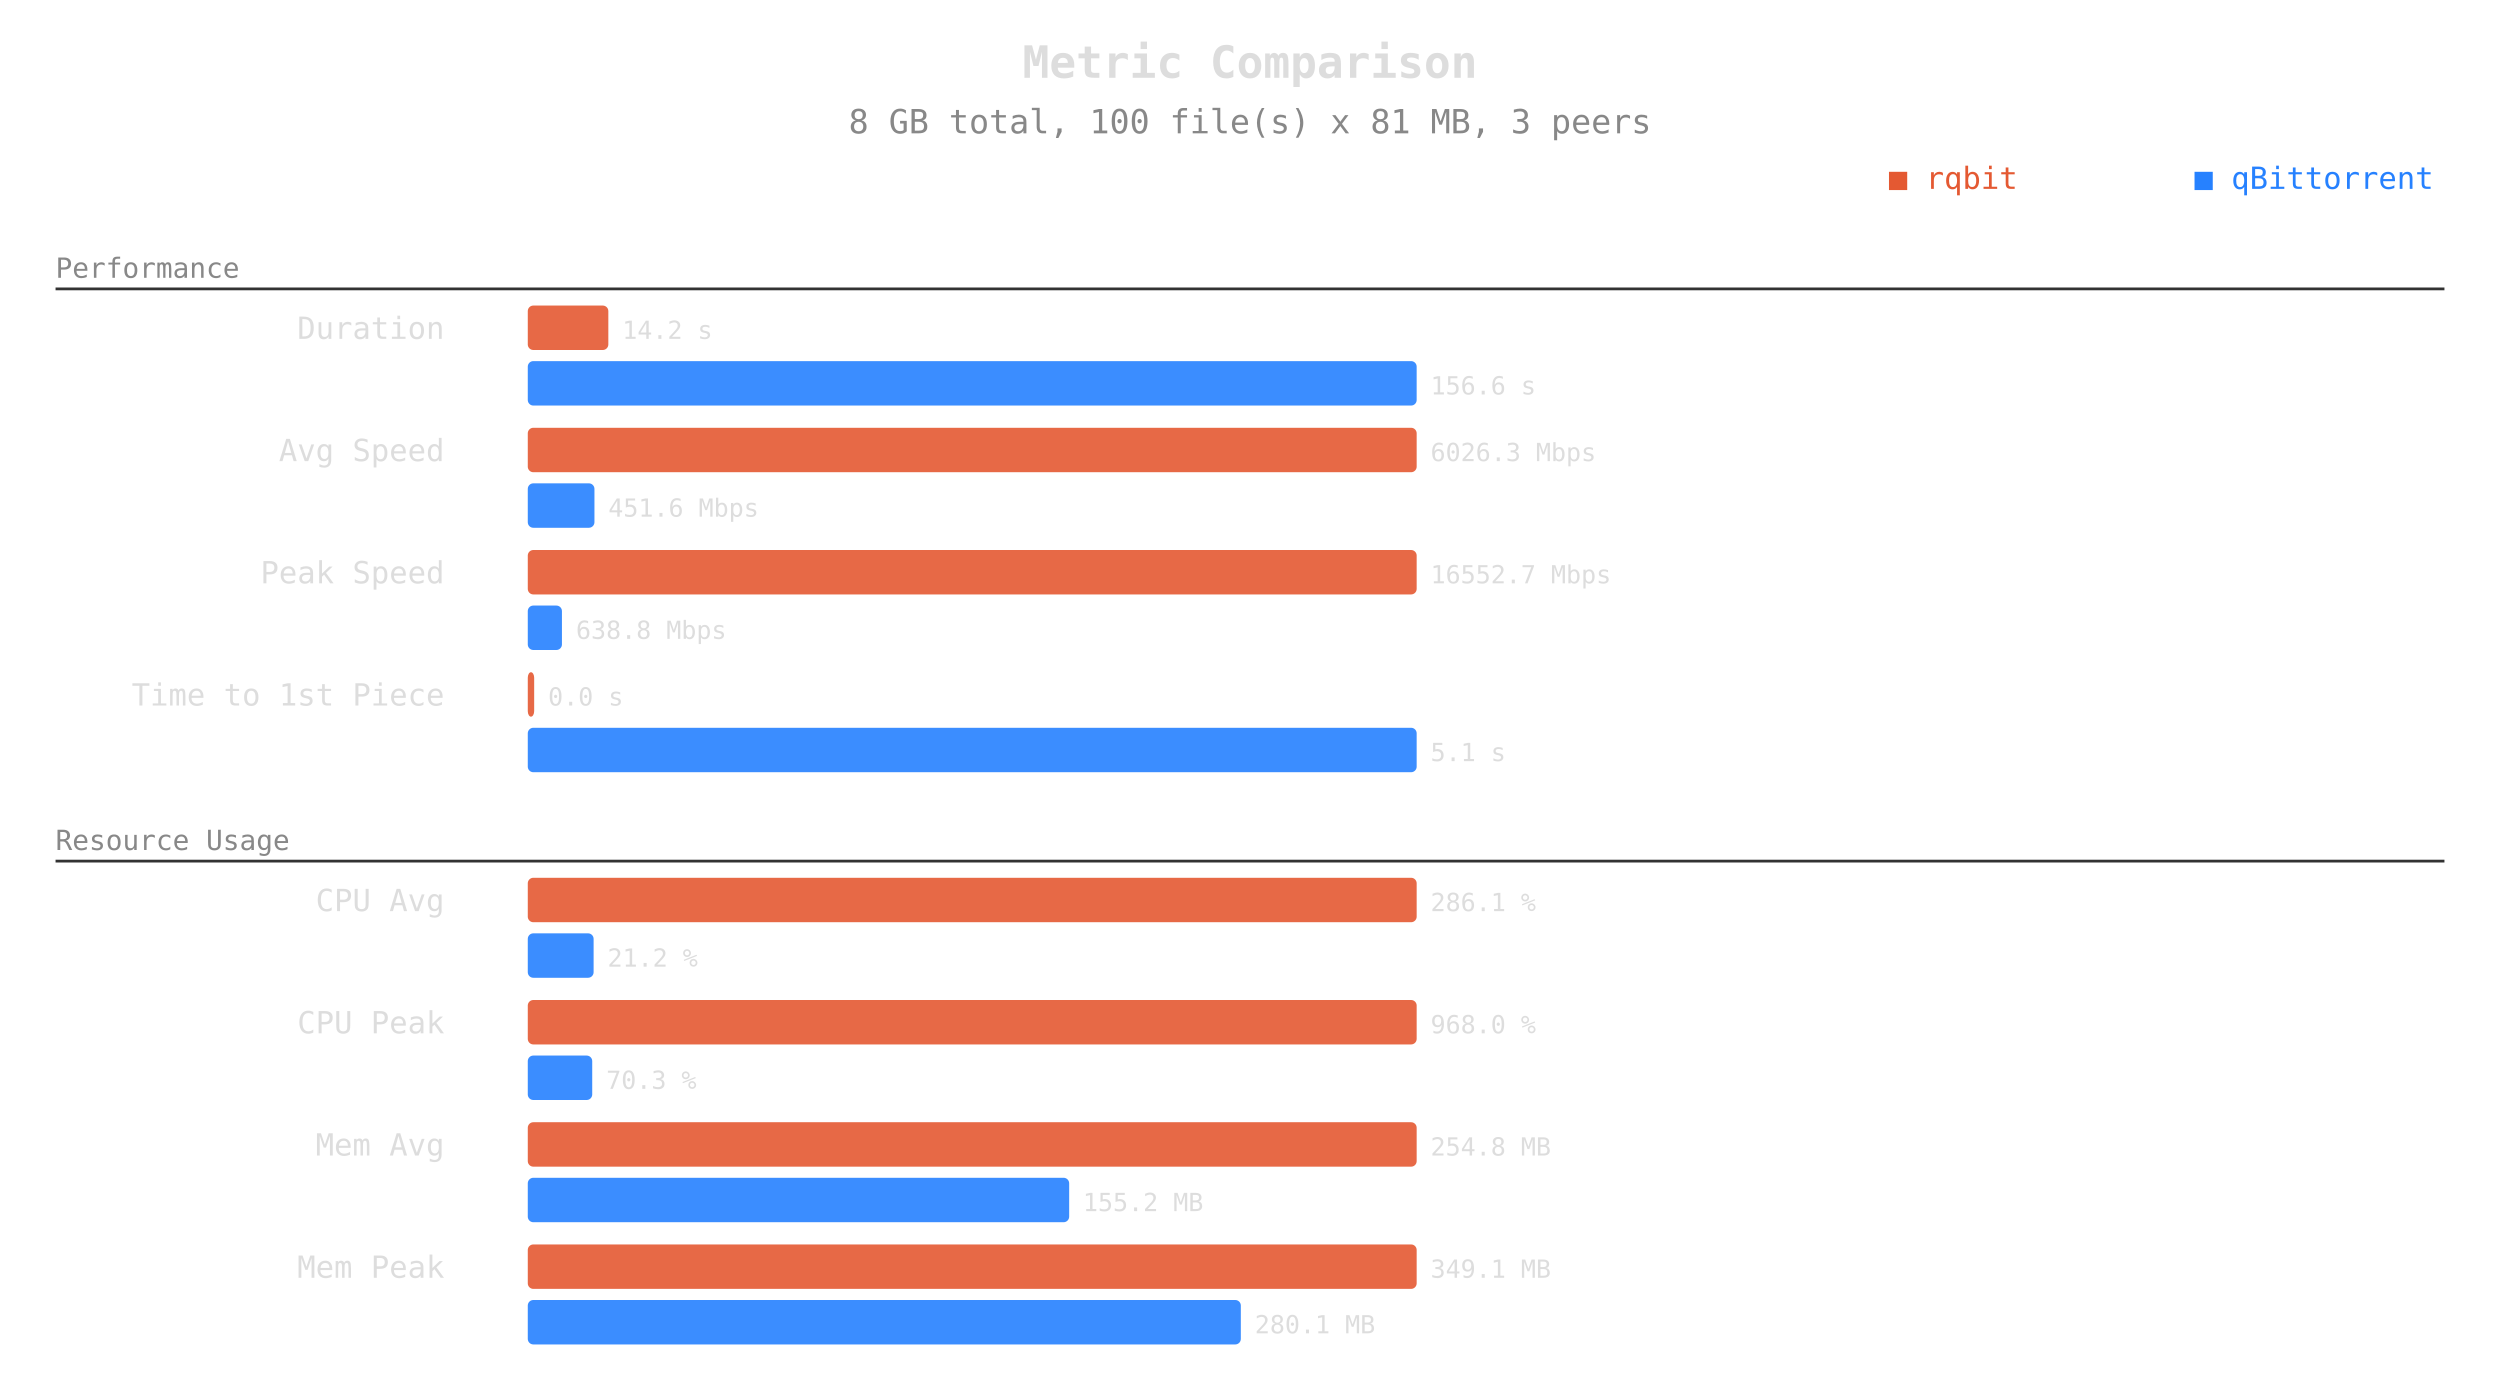
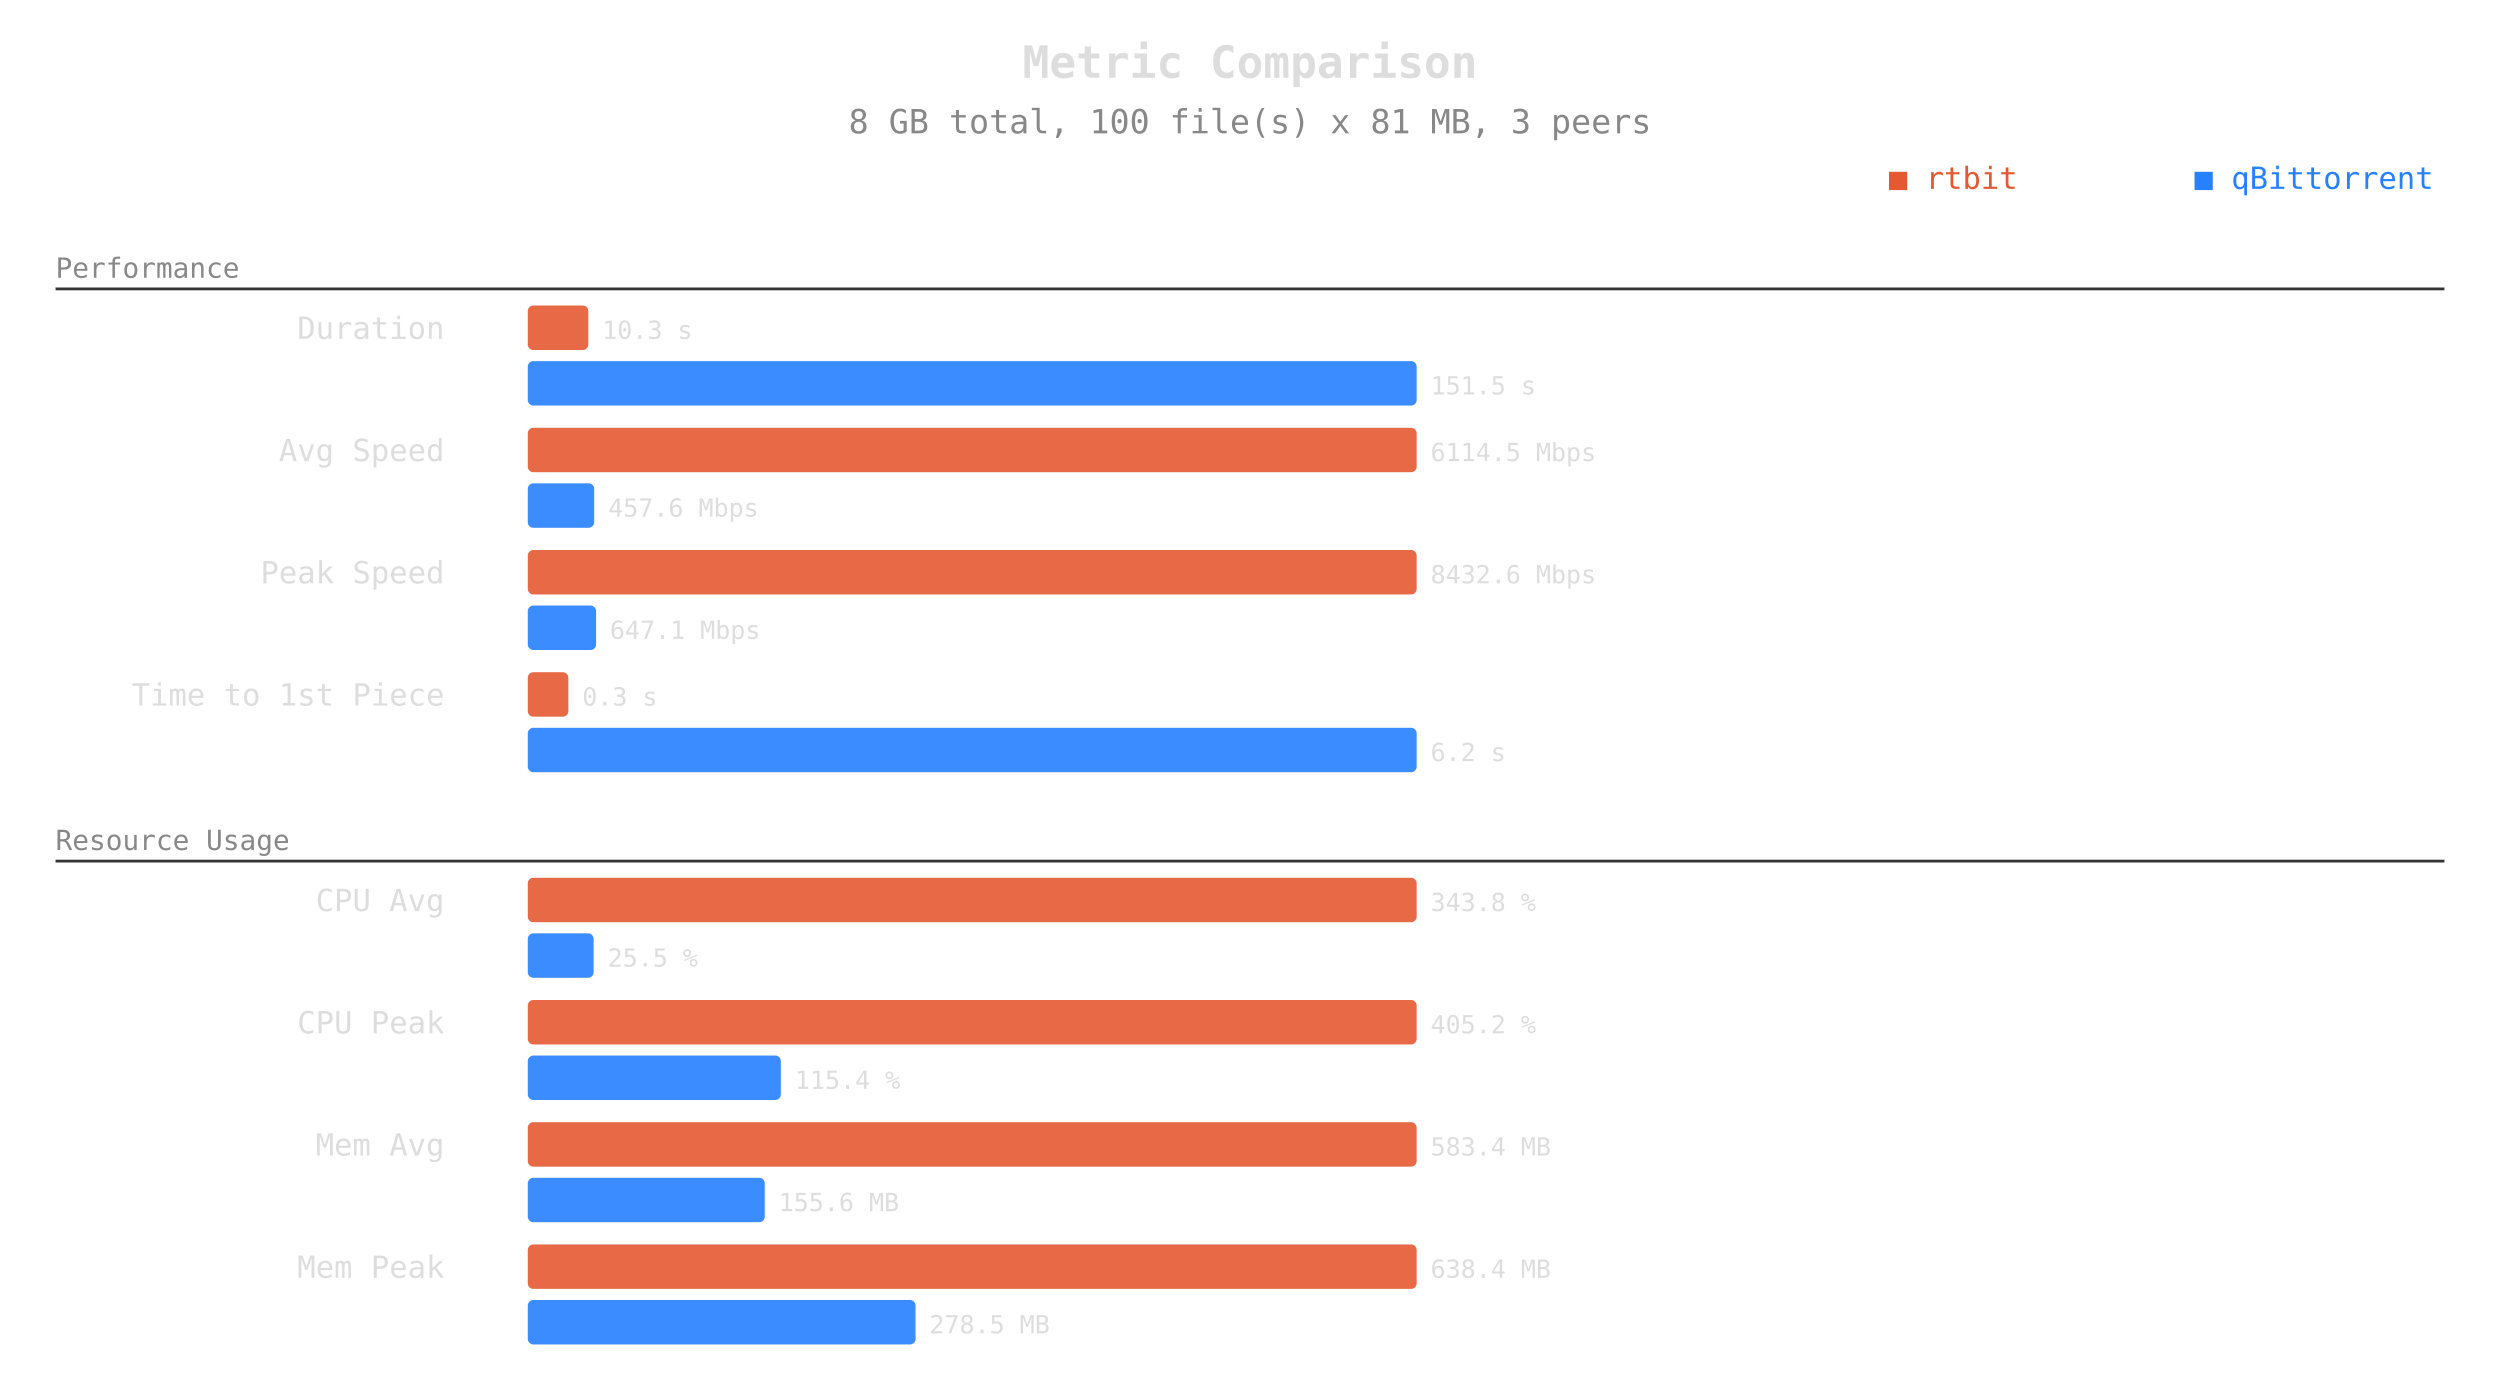
<svg xmlns="http://www.w3.org/2000/svg" width="900" height="502" style="background:#1a1a2e">
  <text x="450" y="28" fill="#ddd" font-size="16" text-anchor="middle" font-family="monospace" font-weight="bold">Metric Comparison</text>
  <text x="450" y="48" fill="#888" font-size="12" text-anchor="middle" font-family="monospace">8 GB total, 100 file(s) x 81 MB, 3 peers</text>
-   <text x="680" y="68" fill="#E45932" font-size="11" font-family="monospace">■ rqbit</text>
+   <text x="680" y="68" fill="#E45932" font-size="11" font-family="monospace">■ rtbit</text>
  <text x="790" y="68" fill="#2681FF" font-size="11" font-family="monospace">■ qBittorrent</text>
  <text x="20" y="100" fill="#888" font-size="10" font-family="monospace" text-transform="uppercase">Performance</text>
  <line x1="20" y1="104" x2="880" y2="104" stroke="#333" stroke-width="1" />
  <text x="160" y="122" fill="#ddd" font-size="11" text-anchor="end" font-family="monospace">Duration</text>
-   <rect x="190" y="110" width="29.0" height="16" fill="#E45932" opacity="0.9" rx="2" />
-   <text x="224.011" y="122" fill="#ddd" font-size="9" font-family="monospace">14.2 s</text>
+   <rect x="190" y="110" width="21.8" height="16" fill="#E45932" opacity="0.9" rx="2" />
+   <text x="216.793" y="122" fill="#ddd" font-size="9" font-family="monospace">10.3 s</text>
  <rect x="190" y="130" width="320.0" height="16" fill="#2681FF" opacity="0.9" rx="2" />
-   <text x="515" y="142" fill="#ddd" font-size="9" font-family="monospace">156.6 s</text>
+   <text x="515" y="142" fill="#ddd" font-size="9" font-family="monospace">151.5 s</text>
  <text x="160" y="166" fill="#ddd" font-size="11" text-anchor="end" font-family="monospace">Avg Speed</text>
  <rect x="190" y="154" width="320.0" height="16" fill="#E45932" opacity="0.9" rx="2" />
-   <text x="515" y="166" fill="#ddd" font-size="9" font-family="monospace">6026.3 Mbps</text>
-   <rect x="190" y="174" width="24.0" height="16" fill="#2681FF" opacity="0.9" rx="2" />
-   <text x="218.982" y="186" fill="#ddd" font-size="9" font-family="monospace">451.6 Mbps</text>
+   <text x="515" y="166" fill="#ddd" font-size="9" font-family="monospace">6114.5 Mbps</text>
+   <rect x="190" y="174" width="23.9" height="16" fill="#2681FF" opacity="0.9" rx="2" />
+   <text x="218.946" y="186" fill="#ddd" font-size="9" font-family="monospace">457.6 Mbps</text>
  <text x="160" y="210" fill="#ddd" font-size="11" text-anchor="end" font-family="monospace">Peak Speed</text>
  <rect x="190" y="198" width="320.0" height="16" fill="#E45932" opacity="0.9" rx="2" />
-   <text x="515" y="210" fill="#ddd" font-size="9" font-family="monospace">16552.7 Mbps</text>
-   <rect x="190" y="218" width="12.3" height="16" fill="#2681FF" opacity="0.9" rx="2" />
-   <text x="207.35" y="230" fill="#ddd" font-size="9" font-family="monospace">638.8 Mbps</text>
+   <text x="515" y="210" fill="#ddd" font-size="9" font-family="monospace">8432.6 Mbps</text>
+   <rect x="190" y="218" width="24.6" height="16" fill="#2681FF" opacity="0.9" rx="2" />
+   <text x="219.557" y="230" fill="#ddd" font-size="9" font-family="monospace">647.1 Mbps</text>
  <text x="160" y="254" fill="#ddd" font-size="11" text-anchor="end" font-family="monospace">Time to 1st Piece</text>
-   <rect x="190" y="242" width="2.3" height="16" fill="#E45932" opacity="0.9" rx="2" />
-   <text x="197.321" y="254" fill="#ddd" font-size="9" font-family="monospace">0.0 s</text>
+   <rect x="190" y="242" width="14.6" height="16" fill="#E45932" opacity="0.9" rx="2" />
+   <text x="209.617" y="254" fill="#ddd" font-size="9" font-family="monospace">0.3 s</text>
  <rect x="190" y="262" width="320.0" height="16" fill="#2681FF" opacity="0.9" rx="2" />
-   <text x="515" y="274" fill="#ddd" font-size="9" font-family="monospace">5.1 s</text>
+   <text x="515" y="274" fill="#ddd" font-size="9" font-family="monospace">6.2 s</text>
  <text x="20" y="306" fill="#888" font-size="10" font-family="monospace" text-transform="uppercase">Resource Usage</text>
  <line x1="20" y1="310" x2="880" y2="310" stroke="#333" stroke-width="1" />
  <text x="160" y="328" fill="#ddd" font-size="11" text-anchor="end" font-family="monospace">CPU Avg</text>
  <rect x="190" y="316" width="320.0" height="16" fill="#E45932" opacity="0.9" rx="2" />
-   <text x="515" y="328" fill="#ddd" font-size="9" font-family="monospace">286.1 %</text>
+   <text x="515" y="328" fill="#ddd" font-size="9" font-family="monospace">343.8 %</text>
  <rect x="190" y="336" width="23.7" height="16" fill="#2681FF" opacity="0.9" rx="2" />
-   <text x="218.699" y="348" fill="#ddd" font-size="9" font-family="monospace">21.2 %</text>
+   <text x="218.748" y="348" fill="#ddd" font-size="9" font-family="monospace">25.5 %</text>
  <text x="160" y="372" fill="#ddd" font-size="11" text-anchor="end" font-family="monospace">CPU Peak</text>
  <rect x="190" y="360" width="320.0" height="16" fill="#E45932" opacity="0.9" rx="2" />
-   <text x="515" y="372" fill="#ddd" font-size="9" font-family="monospace">968.0 %</text>
-   <rect x="190" y="380" width="23.2" height="16" fill="#2681FF" opacity="0.9" rx="2" />
-   <text x="218.236" y="392" fill="#ddd" font-size="9" font-family="monospace">70.3 %</text>
+   <text x="515" y="372" fill="#ddd" font-size="9" font-family="monospace">405.2 %</text>
+   <rect x="190" y="380" width="91.1" height="16" fill="#2681FF" opacity="0.9" rx="2" />
+   <text x="286.146" y="392" fill="#ddd" font-size="9" font-family="monospace">115.4 %</text>
  <text x="160" y="416" fill="#ddd" font-size="11" text-anchor="end" font-family="monospace">Mem Avg</text>
  <rect x="190" y="404" width="320.0" height="16" fill="#E45932" opacity="0.9" rx="2" />
-   <text x="515" y="416" fill="#ddd" font-size="9" font-family="monospace">254.8 MB</text>
-   <rect x="190" y="424" width="194.9" height="16" fill="#2681FF" opacity="0.9" rx="2" />
-   <text x="389.853" y="436" fill="#ddd" font-size="9" font-family="monospace">155.2 MB</text>
+   <text x="515" y="416" fill="#ddd" font-size="9" font-family="monospace">583.4 MB</text>
+   <rect x="190" y="424" width="85.3" height="16" fill="#2681FF" opacity="0.9" rx="2" />
+   <text x="280.33" y="436" fill="#ddd" font-size="9" font-family="monospace">155.6 MB</text>
  <text x="160" y="460" fill="#ddd" font-size="11" text-anchor="end" font-family="monospace">Mem Peak</text>
  <rect x="190" y="448" width="320.0" height="16" fill="#E45932" opacity="0.9" rx="2" />
-   <text x="515" y="460" fill="#ddd" font-size="9" font-family="monospace">349.1 MB</text>
-   <rect x="190" y="468" width="256.7" height="16" fill="#2681FF" opacity="0.9" rx="2" />
-   <text x="451.73" y="480" fill="#ddd" font-size="9" font-family="monospace">280.1 MB</text>
+   <text x="515" y="460" fill="#ddd" font-size="9" font-family="monospace">638.4 MB</text>
+   <rect x="190" y="468" width="139.6" height="16" fill="#2681FF" opacity="0.9" rx="2" />
+   <text x="334.573" y="480" fill="#ddd" font-size="9" font-family="monospace">278.5 MB</text>
</svg>
